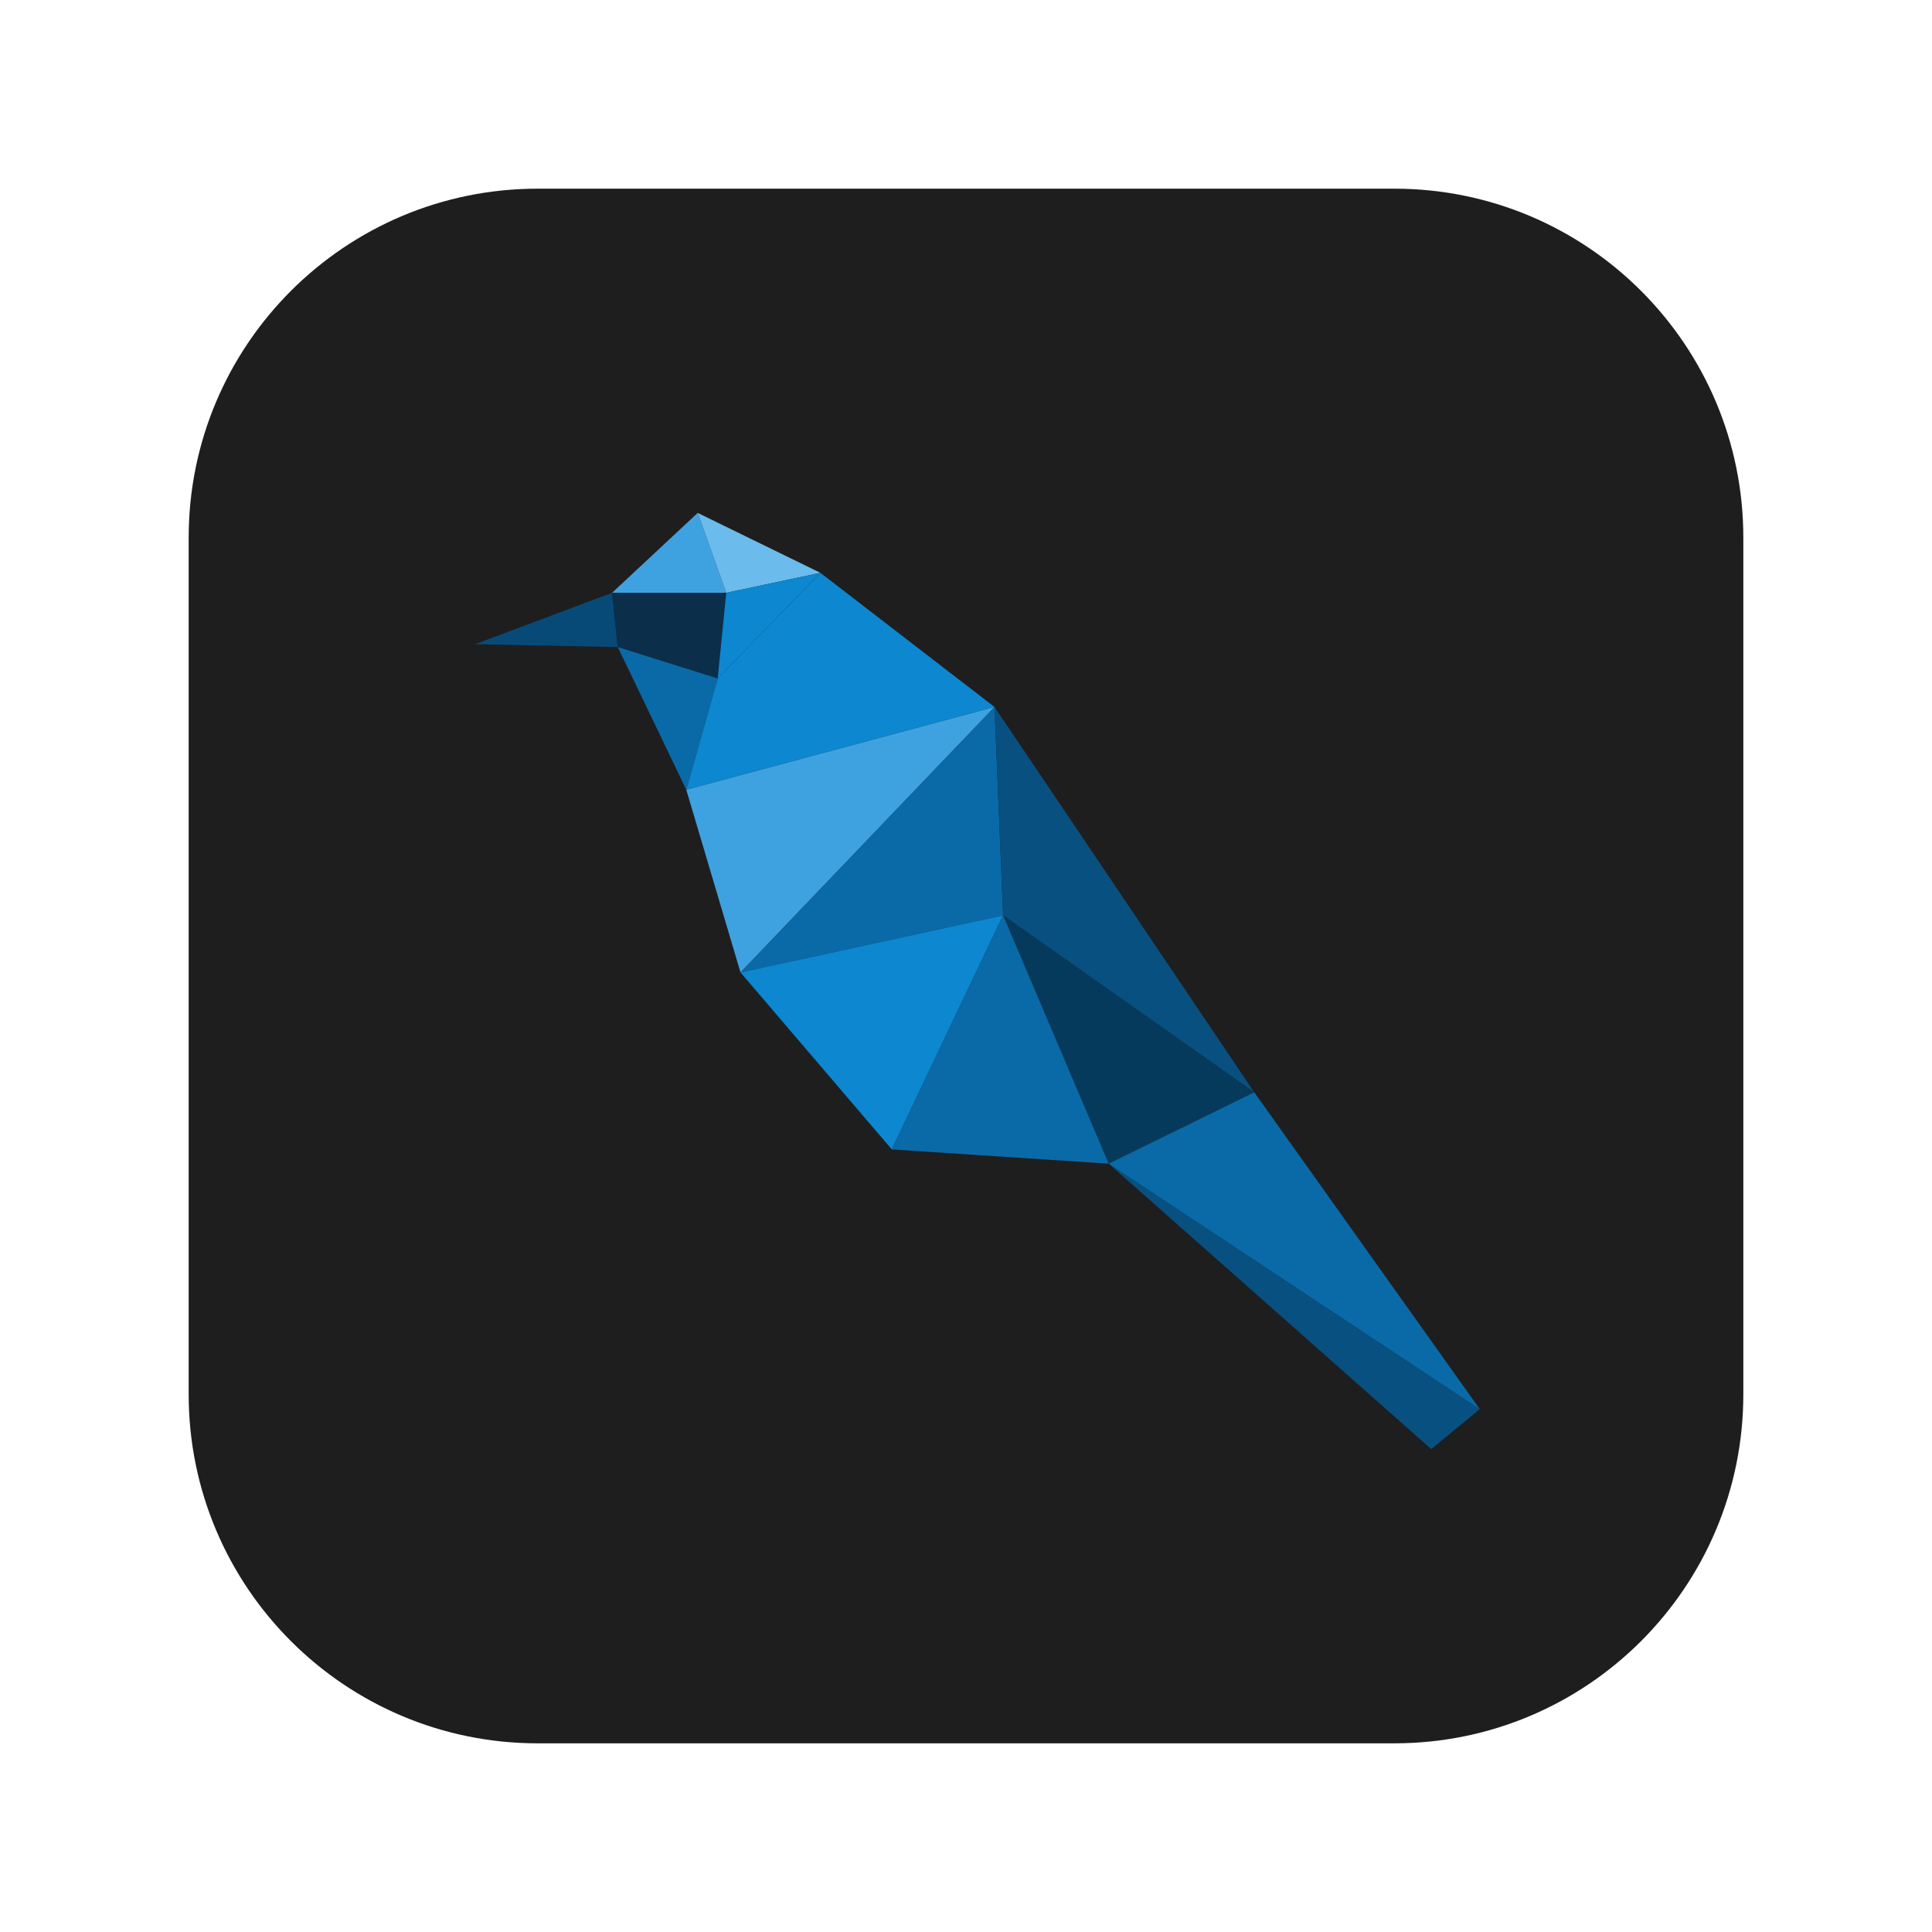
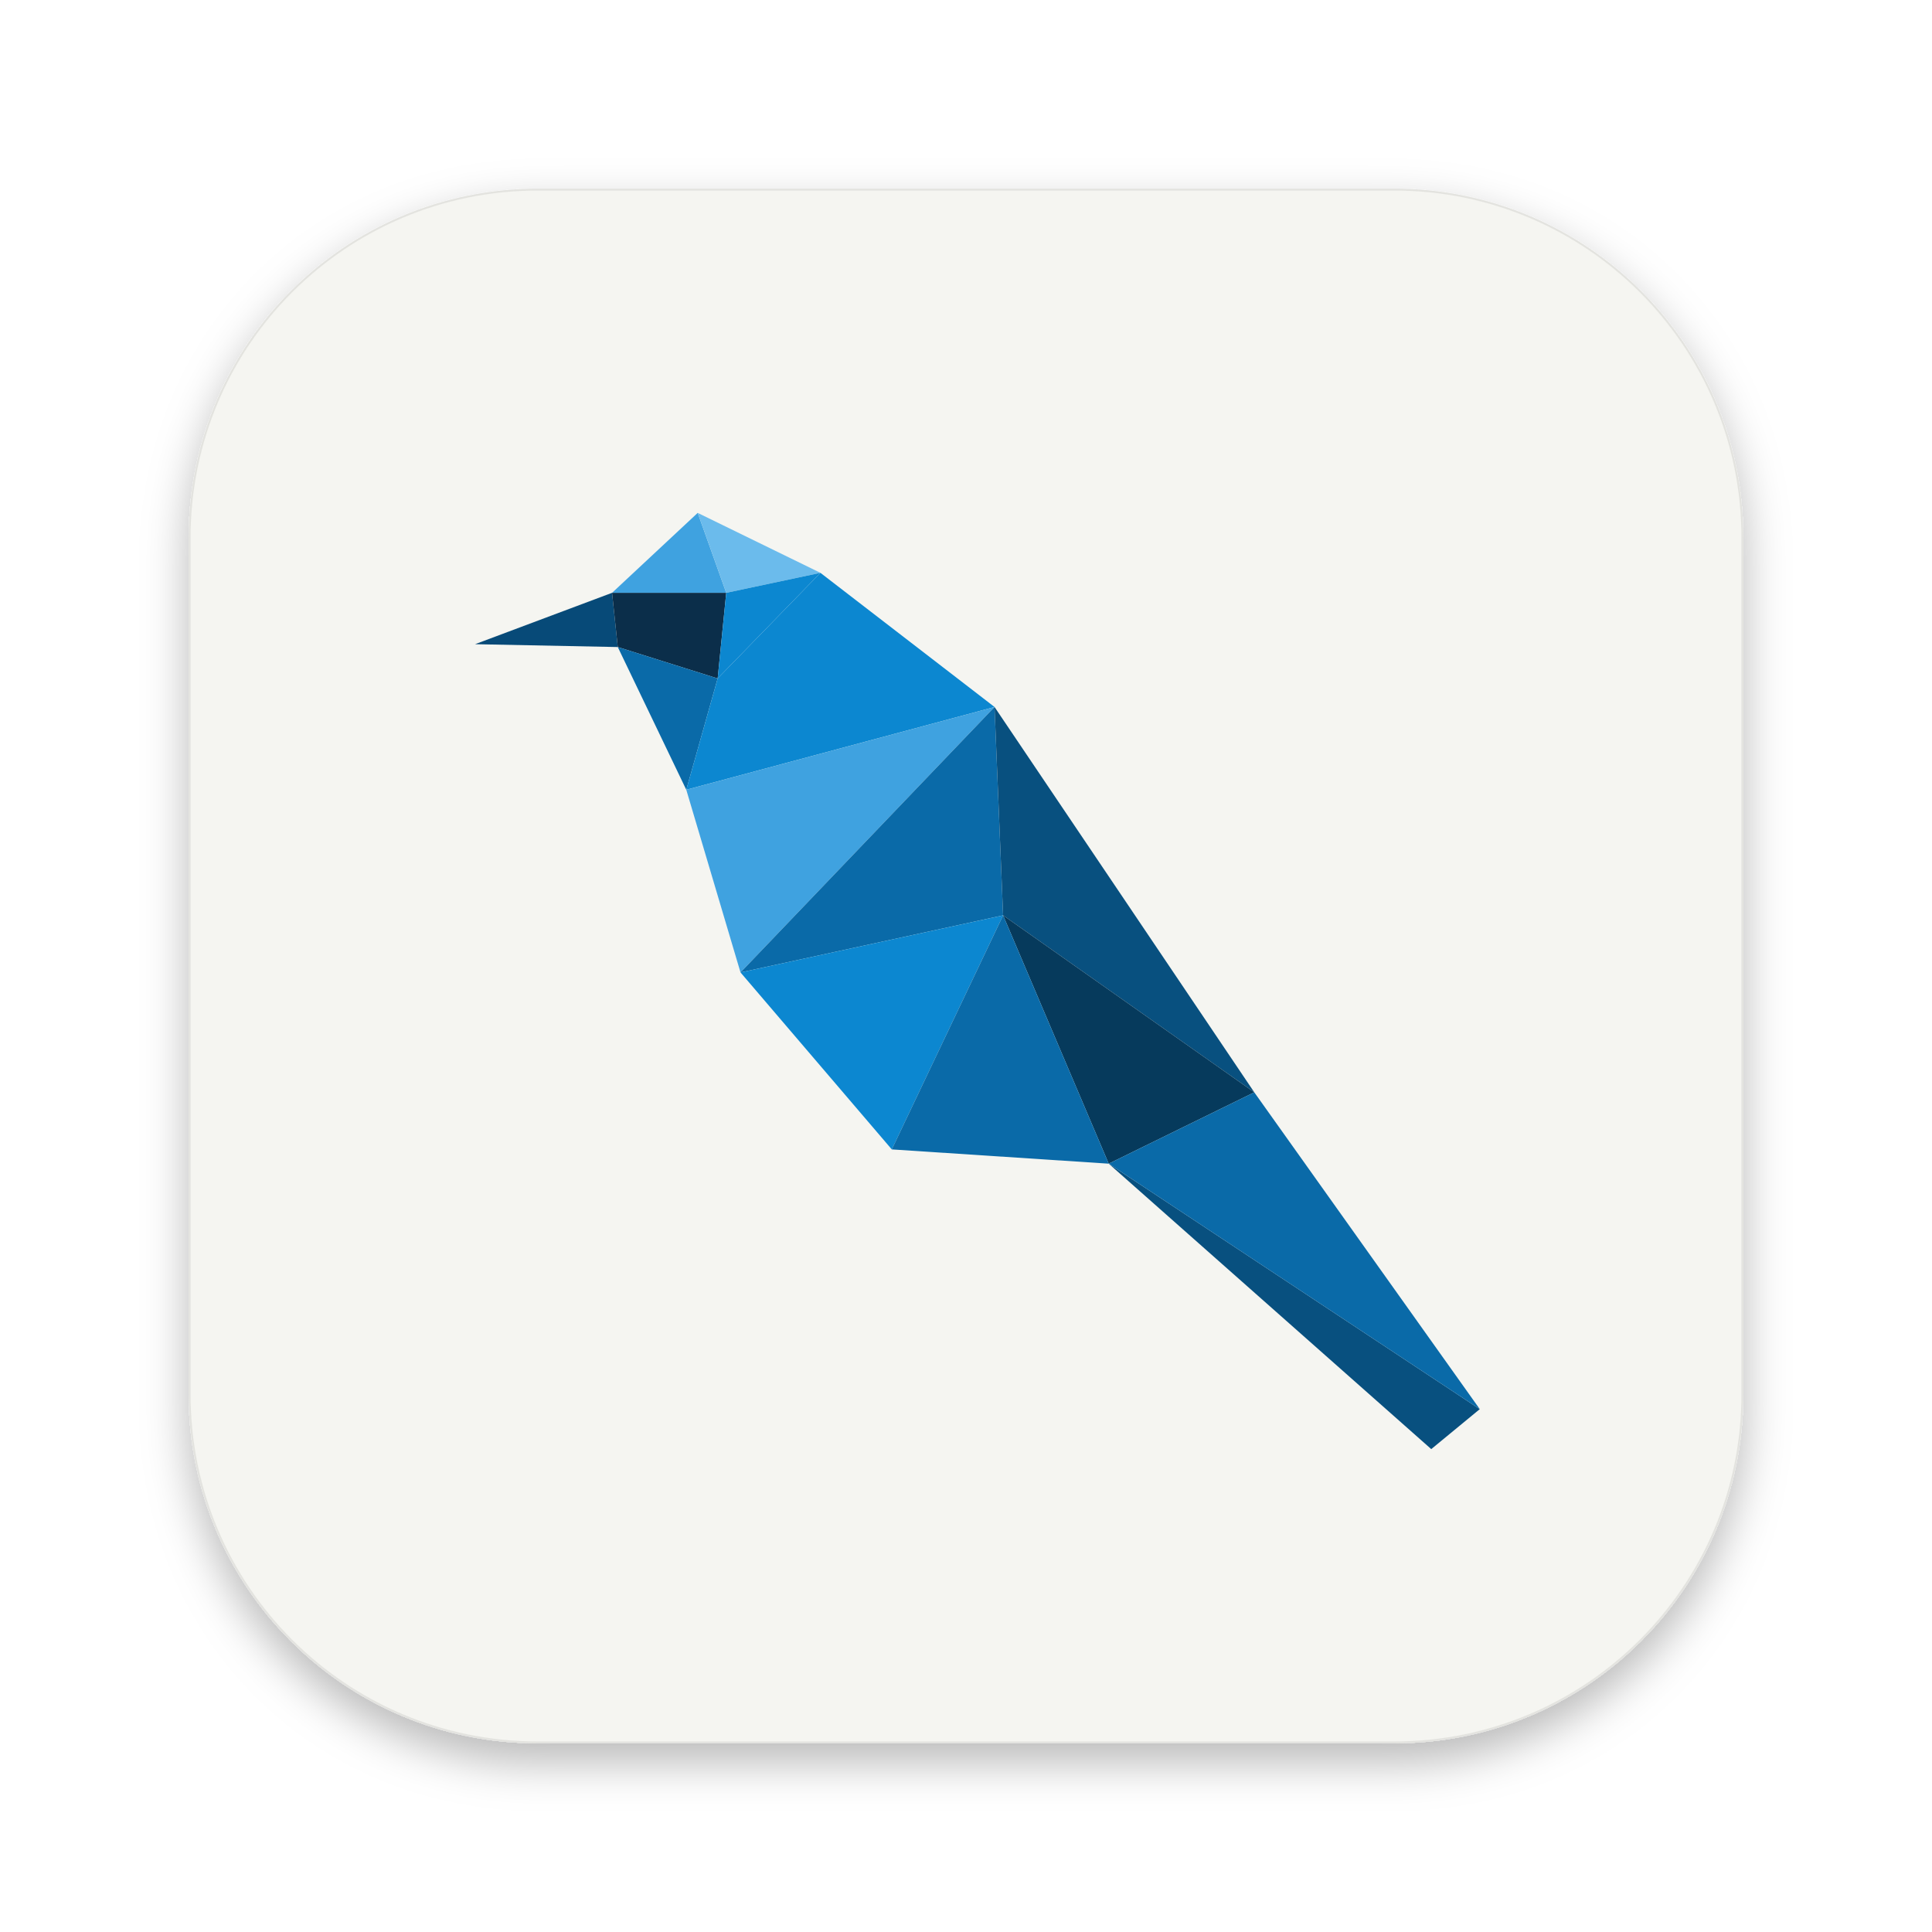
<svg xmlns="http://www.w3.org/2000/svg" viewBox="0 0 1024 1024">
-   <rect x="100" y="100" width="824" height="824" rx="185" fill="#1E1E1F" />
+   <defs>
+     <filter id="lift" x="-10%" y="-10%" width="120%" height="125%">
+       <feDropShadow dx="0" dy="10" stdDeviation="12" flood-color="#000" flood-opacity="0.28" />
+     </filter>
+   </defs>
+   <rect x="100" y="100" width="824" height="824" rx="185" fill="#F5F5F1" filter="url(#lift)" />
+   <rect x="100.5" y="100.5" width="823" height="823" rx="184.5" fill="none" stroke="#131313" stroke-opacity="0.08" />
  <g transform="translate(512 512) scale(0.8047) translate(-512 -512)">
    <g transform="translate(512 520) scale(0.94) translate(-540 -570)">
      <polygon points="196,336 292,300 296,338" fill="#074A78" />
      <polygon points="292,300 352,244 372,300" fill="#3FA2E0" />
      <polygon points="352,244 438,286 372,300" fill="#6BBBEC" />
      <polygon points="292,300 372,300 366,360 296,338" fill="#0B2E4A" />
      <polygon points="372,300 438,286 366,360" fill="#0C87D0" />
      <polygon points="296,338 366,360 344,438" fill="#0A6AA8" />
      <polygon points="366,360 438,286 560,380 344,438" fill="#0C87D0" />
      <polygon points="344,438 560,380 382,566" fill="#3FA2E0" />
      <polygon points="382,566 560,380 566,526" fill="#0A6AA8" />
      <polygon points="382,566 566,526 488,690" fill="#0C87D0" />
      <polygon points="560,380 742,650 566,526" fill="#08507F" />
      <polygon points="566,526 742,650 640,700" fill="#063A5C" />
      <polygon points="566,526 640,700 488,690" fill="#0A6AA8" />
      <polygon points="640,700 900,872 866,900" fill="#08507F" />
      <polygon points="640,700 742,650 900,872" fill="#0A6AA8" />
    </g>
  </g>
</svg>
